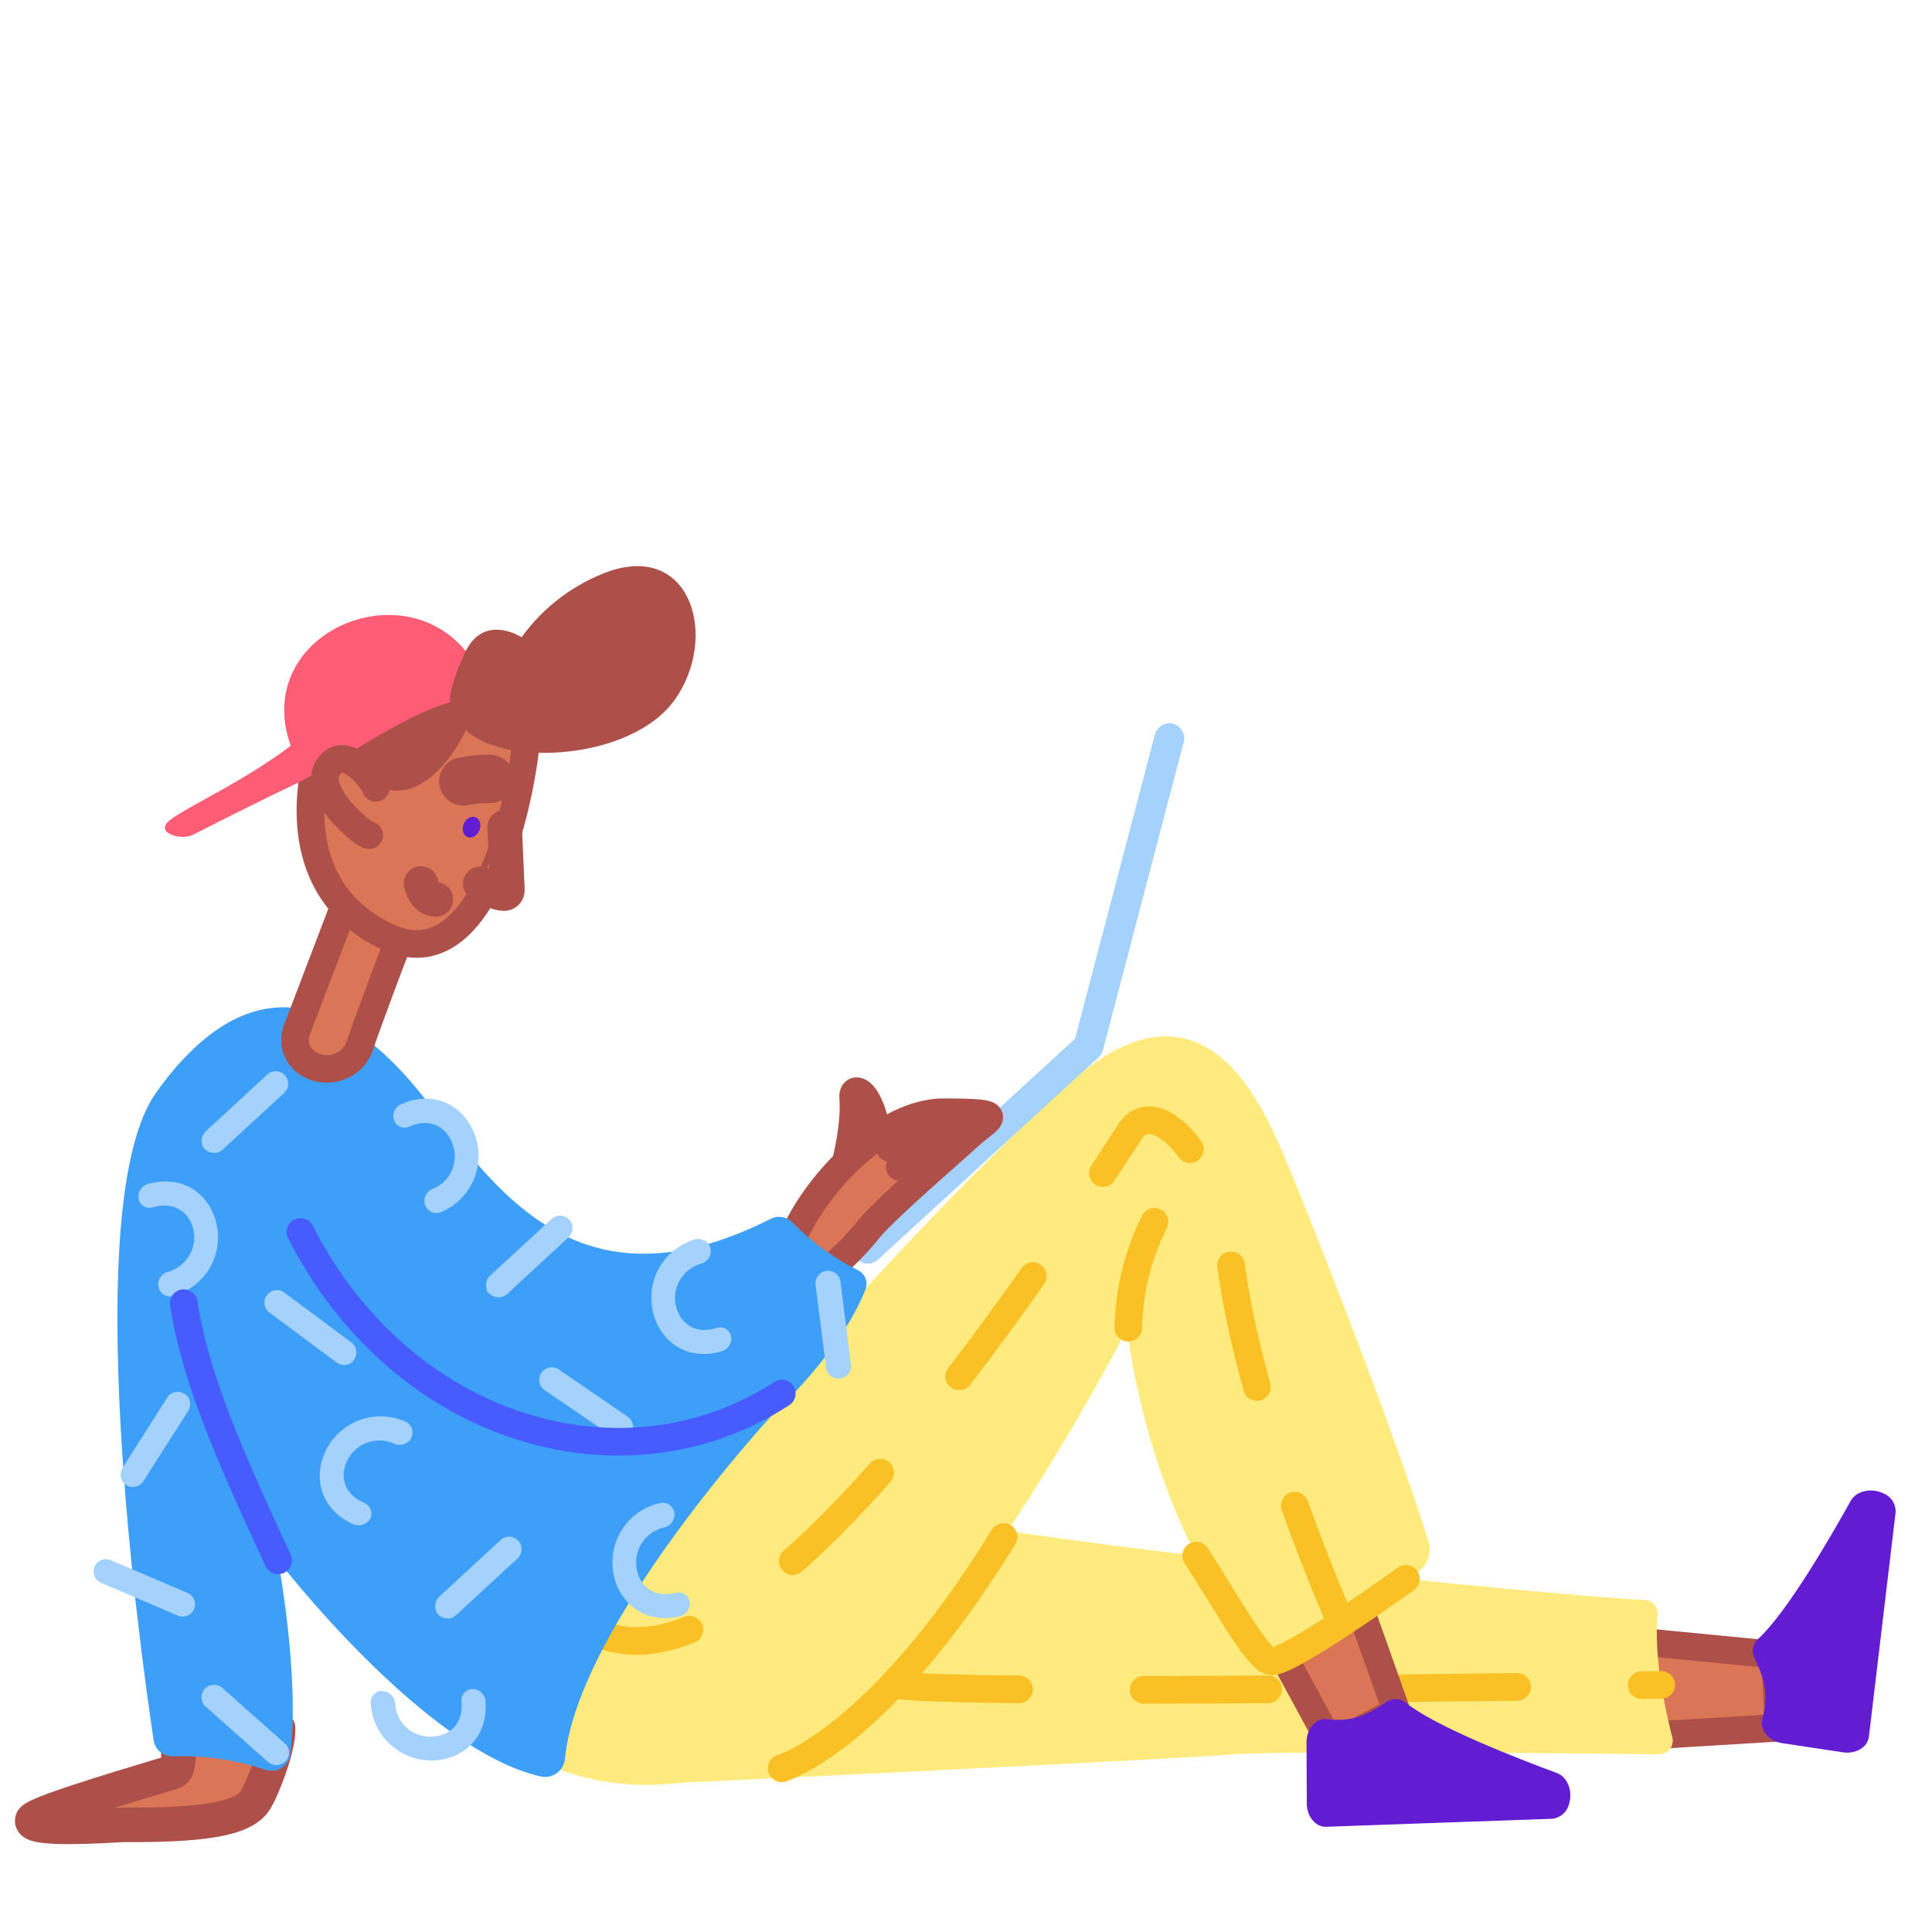
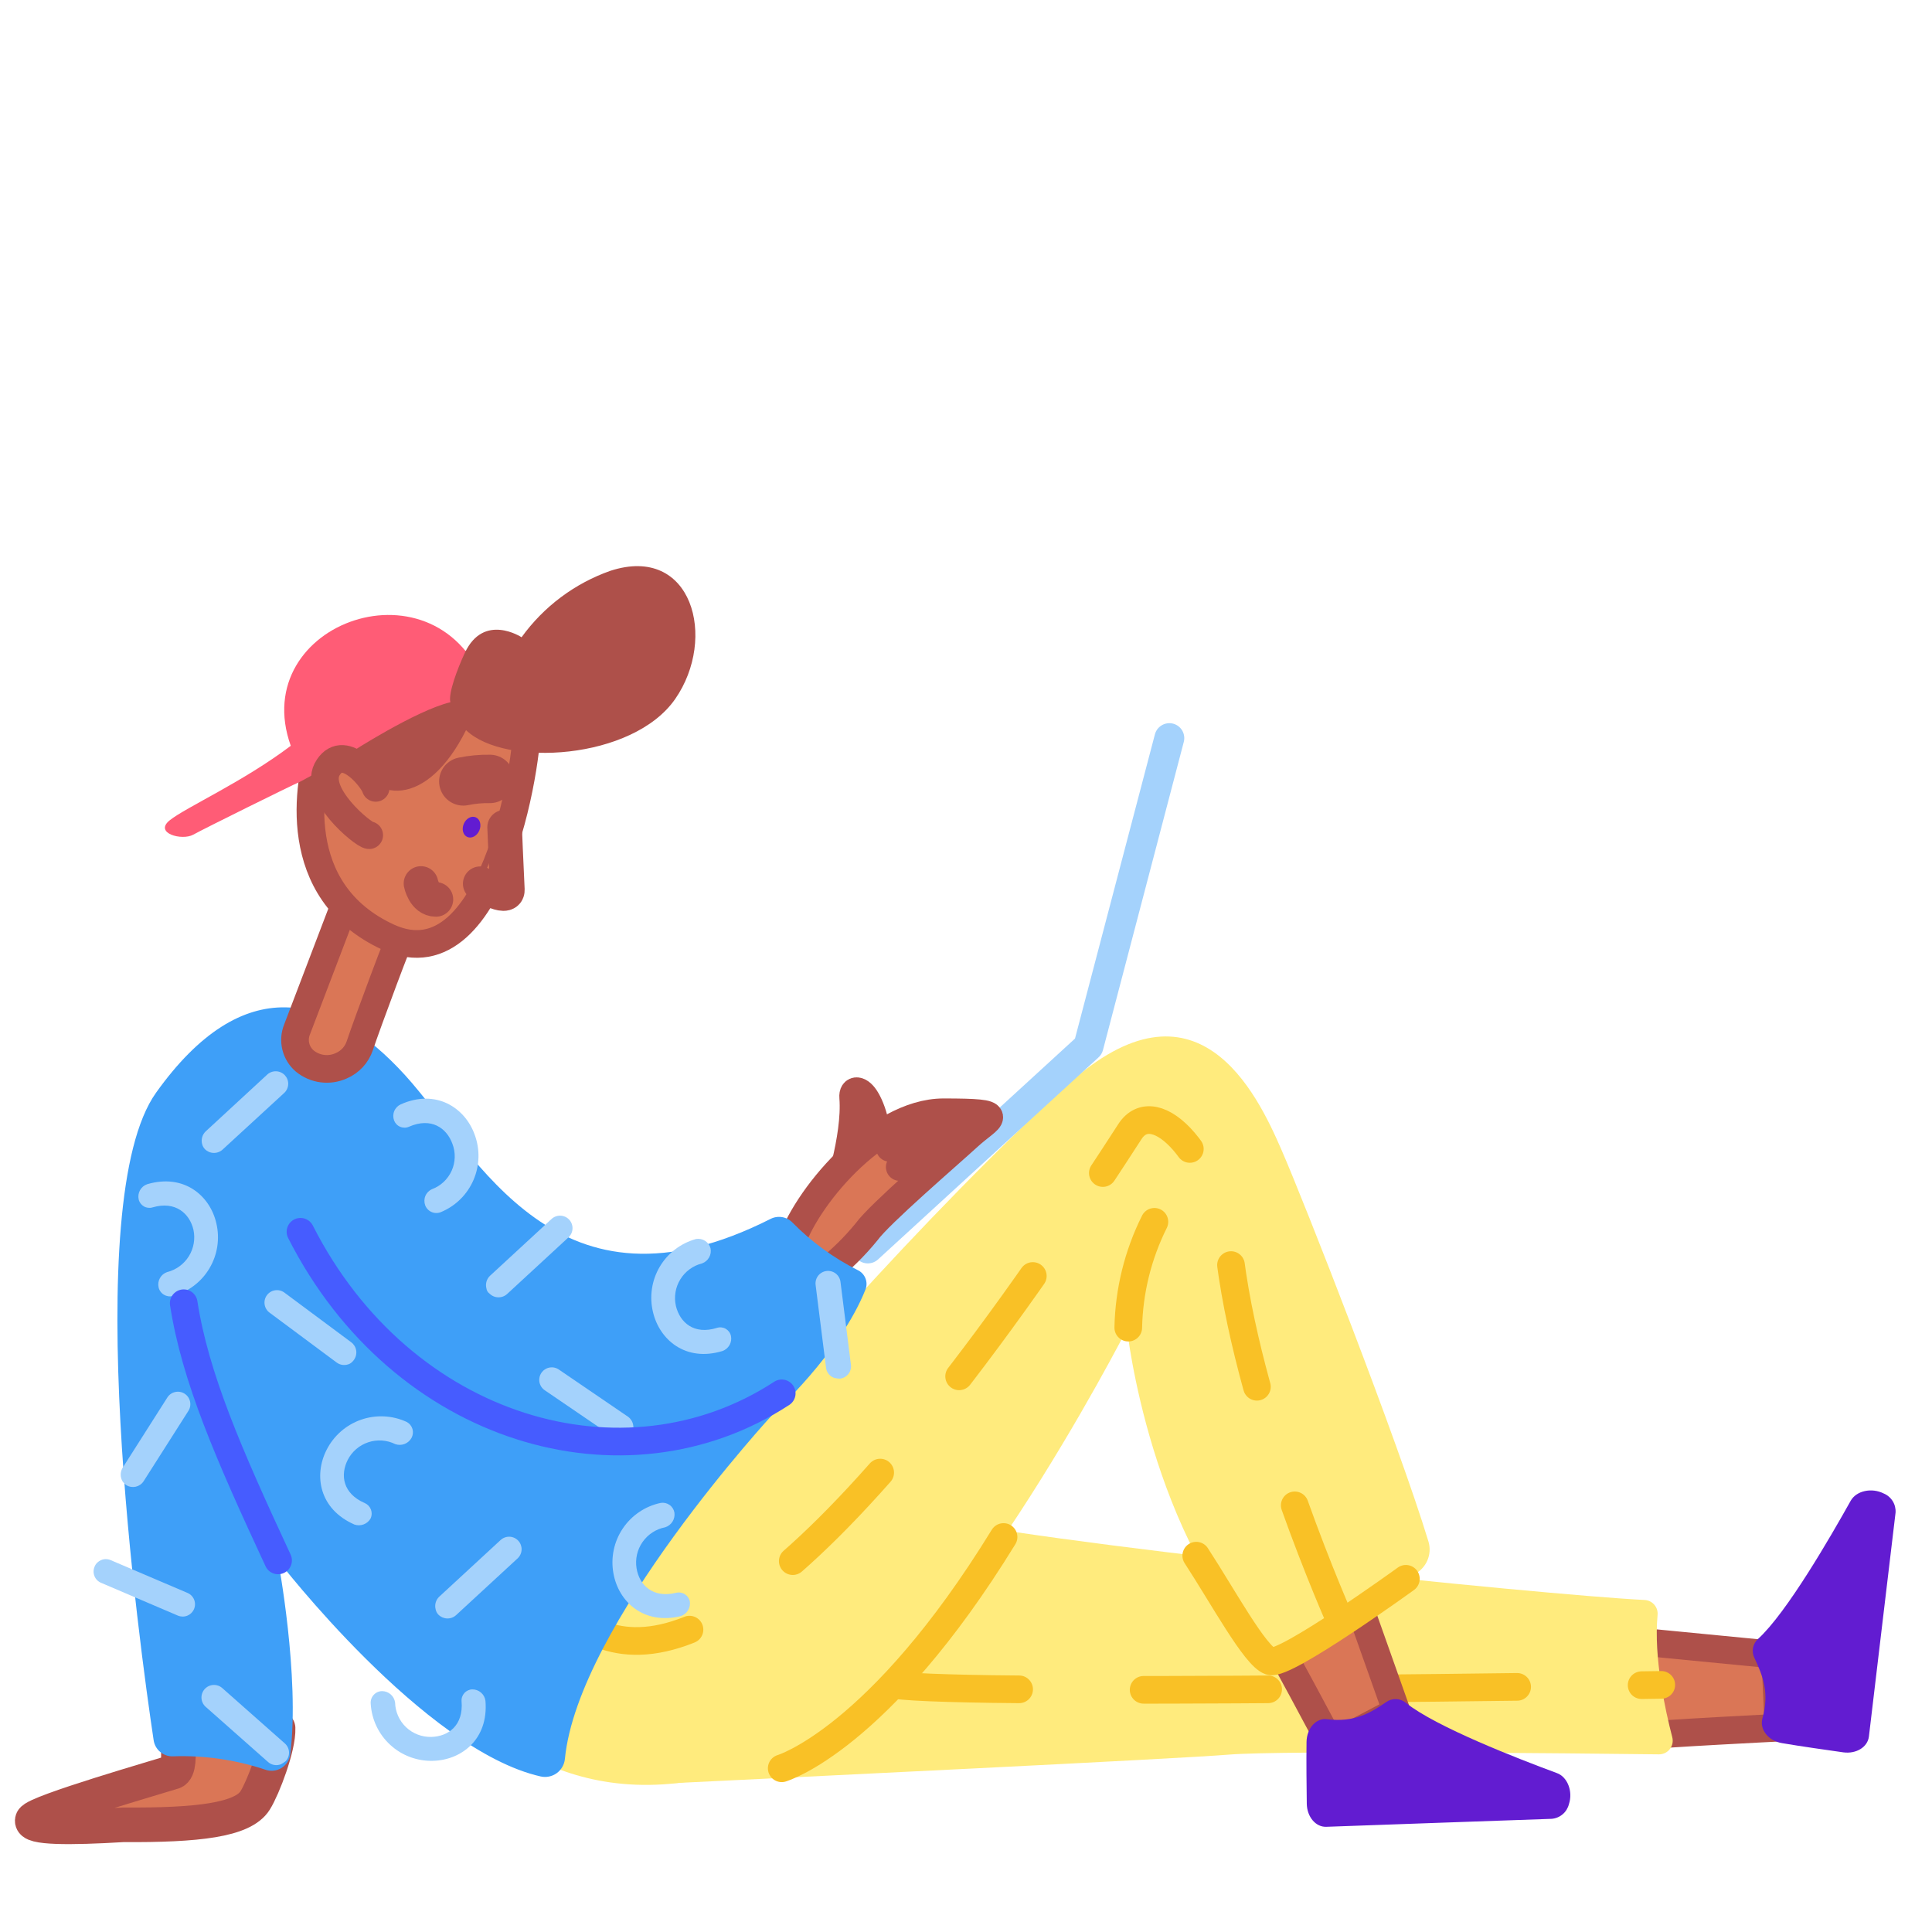
- <svg xmlns="http://www.w3.org/2000/svg" xmlns:xlink="http://www.w3.org/1999/xlink" width="108" height="108" fill="none">
-   <style>.B{stroke-linejoin:round}.C{fill:#da7656}.D{stroke:#ae504a}.E{stroke-width:1.546}.F{stroke-linecap:round}.G{fill:#621cd1}.H{stroke-width:1.933}.I{stroke-dasharray:6.96 6.96}</style>
-   <path d="M90.99 97.095l8.434-.515-.195-4.078-7.877-.765-.362 5.358z" class="B C D E" />
-   <path d="M99.617 97.443l3.424.515c.724.097 1.364-.292 1.433-.89l1.49-12.51a1.08 1.08 0 0 0-.668-1.071h0c-.668-.334-1.517-.153-1.836.404-1.113 2-3.576 6.264-5.177 7.724-.148.13-.25.306-.287.5s-.01.395.08.57c.473 1.002.85 1.948.445 3.382-.167.612.333 1.252 1.098 1.378z" class="G" />
-   <path d="M50.63 84.555c7.056 1.712 35.683 4.608 41.306 4.885a.77.77 0 0 1 .3.078c.094.046.177.11.245.19s.12.172.15.272a.77.77 0 0 1 .03.309c-.223 2.366.432 5.317.82 6.82a.76.76 0 0 1-.135.668.76.76 0 0 1-.273.219c-.107.05-.224.076-.342.073-4.342-.056-21.126-.222-24.02.014-2.825.237-24.522 1.28-31.146 1.6a.77.77 0 0 1-.738-.445.77.77 0 0 1 .14-.851L49.878 84.78a.76.76 0 0 1 .751-.225h0z" fill="#ffeb7d" />
-   <g class="B E">
-     <path d="M50.017 94.186c3.966.626 42.85 0 42.85 0" stroke="#f9c126" class="F I" />
-     <path d="M70.406 90.136l4.036 7.418 3.618-1.908-2.644-7.46-5 1.95z" class="C D" />
-   </g>
-   <path d="M73.036 97.373l.014 3.465c.014.724.5 1.308 1.1 1.28l6.25-.223 6.346-.223c.226-.02.44-.11.612-.256a1.08 1.08 0 0 0 .348-.565h0c.237-.71-.084-1.53-.682-1.74-2.143-.792-6.75-2.575-8.434-3.924a.9.9 0 0 0-1.1-.042c-.905.626-1.795 1.14-3.284.96-.612-.098-1.155.486-1.17 1.266z" class="G" />
-   <path d="M25.565 95.02c2.505 2.644 8.768 7.794 19.484 2.366 7.794-3.2 17.953-23.102 17.953-23.102s1.252 11.7 7.933 18.37c2.922-.348 5.86-3.564 8.114-4.648.328-.16.59-.43.737-.764s.173-.71.07-1.06c-1.698-5.594-6.958-19.025-8.225-21.92-1.392-3.2-4.732-10.16-11.97-3.618S40.874 79.99 39.62 82.774 25.565 95.717 25.565 95.717" fill="#ffeb7d" />
-   <g stroke="#f9c126" class="B E F">
-     <path d="M43.7 98.848s5.44-1.6 12.4-12.93m10.77 1.045c1.5 2.282 3.298 5.623 4.133 5.9s7.585-4.608 7.585-4.608M64.533 68.3c-.92 1.84-1.418 3.86-1.46 5.915" />
-     <path d="M31.98 90.415C36.35 93.98 44.63 91.96 63.14 63.3c1.392-2.227 4.87 1.253 5.636 7.167 1.17 9.032 6.192 20.25 6.192 20.25" class="I" />
-   </g>
-   <path d="M65.576 40.452c-.214-.055-.44-.023-.632.1s-.33.295-.384.51l-4.467 17.007-12.136 11.12a.85.85 0 0 0-.056 1.183c.078.084.173.15.278.197s.22.07.334.067c.21 0 .415-.08.57-.222L61.4 59.115a.83.83 0 0 0 .252-.404l4.523-17.244c.055-.214.022-.44-.1-.63s-.296-.328-.51-.384h0z" fill="#a4d2fc" />
-   <g class="C">
-     <path d="M15.545 96.608c.042 1.03-.835 3.326-1.28 4.036-.682 1.1-3.215 1.39-7.376 1.364-2.978.18-5.247.18-5.08-.265s7.236-2.477 7.877-2.686.014-3.243.014-3.243 4.565-.932 5.845.793z" class="B D H" />
-     <path d="M46.72 67.006c0-.056 1.155-3.382.974-5.664-.04-.473.376-.487.738.14.418.7.792 2.157.432 3.104" />
-   </g>
-   <g class="B D E">
-     <path d="M46.72 67.006c0-.056 1.155-3.382.974-5.664-.04-.473.376-.487.738.14.418.7.792 2.157.432 3.104" class="F" />
-     <path d="M44.172 69.692c.738-2.602 4.815-7.515 8.573-7.515s2.59.252 1.406 1.336-4.982 4.342-5.706 5.344c-.662.8-1.408 1.547-2.227 2.2l-2.046-1.364z" class="C" />
-   </g>
-   <path d="M14.807 98.918a14.64 14.64 0 0 0-5.148-.738c-.258.007-.5-.082-.708-.25s-.327-.4-.364-.656c-.78-5.19-4.217-30.102.14-36.198 4.87-6.82 9.74-5.566 13.917-.974 4.09 4.51 8.46 14.098 20.444 8.028.2-.1.428-.13.65-.09s.422.15.575.314a13.81 13.81 0 0 0 3.632 2.644c.2.093.356.258.436.463s.08.433-.004.636c-1.434 3.577-5.135 6.917-5.135 6.917S32.302 90.83 31.577 98.332c-.016.156-.065.308-.143.444s-.185.254-.313.346-.273.156-.427.188-.313.03-.467-.004C23.7 97.832 15.545 87.228 15.545 87.228s1.224 6.485.682 10.827a1.05 1.05 0 0 1-.498.779 1.05 1.05 0 0 1-.921.083h0z" fill="#3e9ff8" />
-   <path d="M23.004 80.38c-.086.155-.224.275-.4.34a.75.75 0 0 1-.516.01 2 2 0 0 0-1.51-.106c-.498.164-.9.517-1.15.983-.432.85-.278 1.892.96 2.42a.64.64 0 0 1 .32.849c-.086.155-.224.275-.4.34a.75.75 0 0 1-.516.01c-1.976-.864-2.282-2.756-1.56-4.176.4-.8 1.1-1.394 1.926-1.685a3.42 3.42 0 0 1 2.556.126.65.65 0 0 1 .198.163c.055.067.096.144.12.227a.67.67 0 0 1 .024.256c-.01.086-.035.17-.076.245h0zm-3.45-4.147a.71.71 0 0 1-.737-.07L15.07 73.38c-.15-.1-.25-.273-.278-.455a.7.7 0 0 1 .125-.519c.1-.15.273-.25.455-.278a.7.7 0 0 1 .519.125l3.744 2.784a.71.71 0 0 1 .274.456c.03.182-.015.368-.12.518a.72.72 0 0 1-.237.223h0zm7.64-4.203a.72.72 0 0 1 .195-.71l3.438-3.173a.7.7 0 0 1 .988.028.7.7 0 0 1-.028.988l-3.438 3.173c-.136.124-.316.2-.5.185s-.36-.08-.5-.212a.39.39 0 0 1-.113-.12c-.028-.047-.047-.1-.053-.157h0zm-3.423-4.648c-.064-.17-.06-.36.01-.527s.2-.303.367-.378a1.96 1.96 0 0 0 1.141-2.547c-.32-.877-1.183-1.5-2.422-.947-.077.034-.16.052-.245.053s-.168-.016-.247-.048-.15-.08-.208-.14a.63.63 0 0 1-.135-.212c-.064-.17-.06-.358.01-.526s.2-.303.367-.378c1.976-.877 3.577.195 4.12 1.67.315.828.295 1.746-.056 2.56s-1.005 1.458-1.823 1.797a.67.67 0 0 1-.259.05c-.1-.001-.177-.02-.258-.054a.67.67 0 0 1-.217-.15c-.062-.064-.1-.14-.142-.222h0zm.584 22.588a.72.72 0 0 1 .195-.71l3.437-3.173a.7.7 0 0 1 .98.035.7.7 0 0 1-.02.981l-3.452 3.186c-.137.124-.315.2-.5.184s-.36-.08-.488-.212a.59.59 0 0 1-.153-.29h0zM5.47 87.325a.68.68 0 0 1 .724-.111l4.3 1.836a.69.69 0 0 1 .352.901.69.69 0 0 1-.895.366l-4.3-1.836c-.084-.035-.16-.087-.223-.15s-.114-.14-.147-.225a.73.73 0 0 1-.05-.265c0-.09.02-.18.057-.263a.6.6 0 0 1 .18-.25h0zm10.228 11.3a.7.7 0 0 1-.372.036.71.71 0 0 1-.338-.16l-3.492-3.1a.7.7 0 0 1-.056-.988.7.7 0 0 1 .988-.056l3.492 3.1a.69.69 0 0 1 .197.753.68.68 0 0 1-.142.235 1.33 1.33 0 0 1-.278.181h0zm5.65-4.092a.74.74 0 0 1 .738.64c.007.26.065.515.17.752a1.99 1.99 0 0 0 .446.63c.188.18.4.318.654.4a1.98 1.98 0 0 0 .761.129c.946-.028 1.795-.64 1.684-2a.62.62 0 0 1 .598-.668.74.74 0 0 1 .49.181c.136.118.224.28.248.46.18 2.157-1.35 3.312-2.922 3.354a3.39 3.39 0 0 1-3.492-3.187.65.65 0 0 1 .369-.648c.08-.038.167-.06.256-.06zM8.865 71.96a.73.73 0 0 1 .473-.849c.505-.126.94-.443 1.217-.884s.368-.973.26-1.482c-.2-.904-1.002-1.628-2.282-1.252a.62.62 0 0 1-.25.023c-.085-.01-.164-.036-.237-.077s-.137-.098-.187-.165a.61.61 0 0 1-.106-.226.73.73 0 0 1 .473-.849c2.074-.612 3.52.654 3.87 2.185.204.86.063 1.768-.392 2.527s-1.188 1.3-2.044 1.537a.65.65 0 0 1-.258.013c-.086-.013-.168-.043-.242-.088a.65.65 0 0 1-.294-.412h0zm-2.02 10.842a.74.74 0 0 1-.1-.37.73.73 0 0 1 .1-.37l2.505-3.938a.65.65 0 0 1 .434-.3.7.7 0 0 1 .526.088.65.65 0 0 1 .3.434.7.7 0 0 1-.088.526L8.016 82.8a.71.71 0 0 1-.96.223.85.85 0 0 1-.221-.223zM37.7 84.555c.024.176-.014.354-.108.504s-.238.262-.407.317a2.01 2.01 0 0 0-1.267.823c-.3.43-.42.957-.333 1.473.153.932.905 1.684 2.213 1.364a.63.63 0 0 1 .486.081.64.64 0 0 1 .18.175.63.63 0 0 1 .098.231.75.75 0 0 1-.108.504c-.094.15-.238.262-.407.317-2.1.5-3.48-.835-3.757-2.394a3.4 3.4 0 0 1 2.644-3.938.66.66 0 0 1 .494.114c.144.102.24.256.27.43h0zm-2.644-4.175a.74.74 0 0 1-.737-.028l-3.855-2.628a.7.7 0 0 1-.197-.984.7.7 0 0 1 .988-.171L35.1 79.2a.72.72 0 0 1 .18.974.66.66 0 0 1-.234.207h0zm11.58-3.353a.68.68 0 0 1-.459-.571l-.585-4.636a.7.7 0 1 1 1.391-.168l.585 4.634a.67.67 0 0 1-.02.274c-.026.09-.066.172-.123.245a.68.68 0 0 1-.21.178.7.7 0 0 1-.26.083 1.27 1.27 0 0 1-.321-.04zm-6.917-7.25a.74.74 0 0 1-.473.849c-.506.127-.943.447-1.216.892a2 2 0 0 0-.245 1.488c.222.918 1.002 1.628 2.296 1.224a.61.61 0 0 1 .78.446.74.74 0 0 1-.473.849c-2.074.626-3.52-.64-3.883-2.17-.2-.86-.076-1.77.373-2.534s1.18-1.323 2.034-1.557a.71.71 0 0 1 .503.103c.15.095.258.242.305.413h0zM11.3 63.958a.72.72 0 0 1 .195-.71l3.438-3.173a.7.7 0 0 1 .988.028.7.7 0 0 1-.028.988l-3.45 3.173c-.136.124-.316.2-.5.185s-.36-.08-.5-.212c-.075-.078-.127-.174-.153-.278h0z" fill="#a4d2fc" />
-   <path d="M43.7 77.9c-8.782 5.734-21.237 2.13-26.902-9.032M10.27 72.85c.64 4.133 2.5 8.392 5.275 14.376" stroke="#465cff" class="B E F" />
-   <use xlink:href="#B" class="C" />
-   <g class="B D E">
-     <use xlink:href="#B" class="F" />
-     <path d="M17.938 41.608c-.682 2.088-1.836 8.21 3.77 10.786 6.15 2.81 8.002-11.064 7.724-12.247s-4.454-4.523-7.376-3.27-4.12 4.732-4.12 4.732z" class="C" />
-   </g>
-   <path d="M27.193 38.532c-2.616-7.572-13.416-3.756-10.94 3.16-2.672 2.018-5.86 3.437-6.764 4.16s.682 1.155 1.308.807a240.11 240.11 0 0 1 5.957-2.952c.014-.014.042-.014.056-.028.432-.237 6.346-3.48 9.964-4.384a.59.59 0 0 0 .218-.106c.065-.05.118-.113.158-.185s.063-.15.07-.232a.59.59 0 0 0-.029-.241h0z" fill="#ff5c76" />
-   <path d="M34.124 31.907c-1.996.703-3.73 2-4.968 3.716 0 0-2.115-1.392-3.173.877-.418.89-.933 2.268-.808 2.756-1.962.473-5.594 2.825-5.594 2.825 1.252 2.978 4.314 3.048 6.47-1.267 2.157 2.088 9.324 1.67 11.7-1.74s.946-8.655-3.62-7.167z" fill="#ae504a" />
-   <path d="M20.64 46.687c-.32 0-3.243-2.408-2.282-3.8.932-1.404 2.575.792 2.644 1.155" class="C" />
-   <path d="M20.64 46.687c-.32 0-3.243-2.408-2.282-3.8.932-1.404 2.575.792 2.644 1.155" class="B D E F" />
-   <path d="M26.795 46.425c.13-.304.04-.633-.2-.736s-.54.06-.67.363-.04.633.2.736.54-.06.67-.363z" class="G" />
-   <path d="M28.21 46.242l.153 3.492c.028.64-1.517-.334-1.517-.334" class="C" />
-   <g class="B D F">
-     <path d="M28.21 46.242l.153 3.492c.028.64-1.517-.334-1.517-.334" class="H" />
-     <path d="M25.9 43.68a6.72 6.72 0 0 1 1.489-.139" stroke-width="2.706" />
-     <path d="M23.533 49.387s.18.89.835.89" class="H" />
-   </g>
-   <path d="M49.74 64.167c1.016-.932 4.328-1.197 5.052-1.56z" class="C" />
-   <path d="M49.74 64.167c1.016-.932 4.328-1.197 5.052-1.56" class="B D E F" />
-   <path d="M50.296 65.238c.696-.598 3.938-2.13 3.938-2.13z" class="C" />
-   <path d="M50.296 65.238c.696-.598 3.938-2.13 3.938-2.13" class="B D E F" />
-   <defs>
-     <path id="B" d="M22.545 52.018c-.11.056-2.032 5.233-2.435 6.444-.084.248-.218.475-.396.667s-.393.344-.634.446c-.33.152-.7.208-1.06.162s-.703-.194-.985-.426a1.55 1.55 0 0 1-.432-1.754l2.478-6.5" />
-   </defs>
+ <svg xmlns="http://www.w3.org/2000/svg" width="108" height="108" viewBox="0 0 108 108" fill="none">
+   <path d="M90.989 97.094C93.187 96.886 99.422 96.58 99.422 96.58L99.228 92.502L91.351 91.737L90.989 97.094Z" fill="#DA7656" stroke="#AE504A" stroke-width="1.546" stroke-linecap="round" stroke-linejoin="round" />
+   <path d="M99.617 97.442C100.759 97.637 102.08 97.818 103.041 97.957C103.765 98.055 104.405 97.665 104.474 97.067L105.212 90.859L105.963 84.555C105.978 84.329 105.922 84.104 105.802 83.912C105.682 83.72 105.505 83.57 105.295 83.484V83.484C104.627 83.15 103.778 83.331 103.459 83.887C102.346 85.877 99.883 90.151 98.282 91.611C98.134 91.742 98.033 91.918 97.995 92.112C97.957 92.305 97.985 92.506 98.074 92.683C98.547 93.685 98.922 94.631 98.519 96.065C98.352 96.677 98.852 97.317 99.617 97.442Z" fill="#621CD1" />
+   <path d="M50.629 84.555C57.685 86.267 86.312 89.163 91.935 89.44C92.039 89.445 92.141 89.472 92.235 89.518C92.329 89.564 92.412 89.629 92.48 89.709C92.548 89.788 92.598 89.88 92.629 89.98C92.66 90.08 92.67 90.185 92.659 90.289C92.436 92.655 93.091 95.606 93.48 97.109C93.51 97.223 93.514 97.343 93.491 97.458C93.467 97.574 93.417 97.683 93.344 97.776C93.271 97.87 93.178 97.945 93.071 97.995C92.964 98.046 92.847 98.071 92.728 98.069C88.386 98.013 71.602 97.846 68.708 98.083C65.882 98.319 44.186 99.363 37.561 99.683C37.408 99.691 37.255 99.653 37.124 99.574C36.992 99.494 36.888 99.377 36.823 99.238C36.759 99.098 36.738 98.943 36.763 98.791C36.788 98.639 36.857 98.499 36.963 98.387L49.878 84.78C49.971 84.678 50.09 84.603 50.222 84.563C50.355 84.523 50.495 84.521 50.629 84.555V84.555Z" fill="#FFEB7D" />
+   <path d="M50.017 94.186C53.983 94.812 92.867 94.186 92.867 94.186" stroke="#F9C126" stroke-width="1.546" stroke-linecap="round" stroke-linejoin="round" stroke-dasharray="6.96 6.96" />
+   <path d="M70.406 90.136C71.519 92.044 74.442 97.554 74.442 97.554L78.06 95.646L75.416 88.186L70.406 90.136Z" fill="#DA7656" stroke="#AE504A" stroke-width="1.546" stroke-linecap="round" stroke-linejoin="round" />
+   <path d="M73.036 97.373C73.022 98.528 73.036 99.864 73.05 100.838C73.064 101.562 73.551 102.146 74.149 102.119L80.398 101.896L86.744 101.673C86.97 101.654 87.184 101.564 87.356 101.417C87.528 101.27 87.65 101.072 87.704 100.852V100.852C87.941 100.143 87.621 99.321 87.022 99.113C84.879 98.321 80.273 96.538 78.589 95.189C78.436 95.061 78.245 94.988 78.046 94.98C77.847 94.973 77.651 95.031 77.489 95.147C76.585 95.773 75.694 96.288 74.205 96.107C73.593 96.009 73.05 96.594 73.036 97.373Z" fill="#621CD1" />
+   <path d="M25.565 95.021C28.07 97.665 34.333 102.815 45.049 97.387C52.842 94.186 63.002 74.285 63.002 74.285C63.002 74.285 64.254 85.975 70.934 92.655C73.857 92.307 76.793 89.091 79.048 88.007C79.376 87.847 79.637 87.577 79.785 87.243C79.933 86.909 79.958 86.534 79.855 86.184C78.157 80.589 72.897 67.159 71.63 64.264C70.239 61.064 66.898 54.105 59.662 60.646C52.425 67.187 40.874 79.991 39.621 82.774C38.369 85.558 25.565 95.717 25.565 95.717" fill="#FFEB7D" />
+   <path d="M43.699 98.848C43.699 98.848 49.14 97.248 56.099 85.919" stroke="#F9C126" stroke-width="1.546" stroke-linecap="round" stroke-linejoin="round" />
+   <path d="M66.871 86.963C68.36 89.246 70.169 92.586 71.004 92.864C71.839 93.142 78.589 88.256 78.589 88.256" stroke="#F9C126" stroke-width="1.546" stroke-linecap="round" stroke-linejoin="round" />
+   <path d="M64.532 68.3C63.613 70.139 63.114 72.16 63.071 74.215" stroke="#F9C126" stroke-width="1.546" stroke-linecap="round" stroke-linejoin="round" />
+   <path d="M31.981 90.415C36.351 93.978 44.631 91.959 63.141 63.29C64.532 61.064 68.012 64.543 68.777 70.457C69.946 79.49 74.969 90.707 74.969 90.707" stroke="#F9C126" stroke-width="1.546" stroke-linecap="round" stroke-linejoin="round" stroke-dasharray="6.96 6.96" />
+   <path d="M65.576 40.452C65.362 40.398 65.135 40.43 64.945 40.542C64.754 40.654 64.616 40.837 64.56 41.051L60.093 58.057L47.957 69.177C47.796 69.328 47.7 69.536 47.689 69.757C47.679 69.978 47.755 70.195 47.902 70.36C47.98 70.444 48.074 70.511 48.18 70.557C48.285 70.602 48.399 70.625 48.514 70.624C48.725 70.624 48.928 70.545 49.084 70.402L61.401 59.115C61.523 59.008 61.61 58.868 61.653 58.712L66.176 41.468C66.23 41.254 66.198 41.026 66.086 40.836C65.973 40.646 65.79 40.508 65.576 40.452V40.452Z" fill="#A4D2FC" />
+   <path d="M15.545 96.608C15.587 97.638 14.71 99.934 14.264 100.644C13.582 101.743 11.05 102.035 6.888 102.008C3.91 102.188 1.642 102.188 1.809 101.743C1.976 101.298 9.045 99.266 9.686 99.057C10.327 98.848 9.7 95.814 9.7 95.814C9.7 95.814 14.264 94.882 15.545 96.608Z" fill="#DA7656" stroke="#AE504A" stroke-width="1.933" stroke-linecap="round" stroke-linejoin="round" />
+   <path d="M46.719 67.006C46.719 66.95 47.874 63.624 47.693 61.342C47.651 60.869 48.069 60.855 48.43 61.481C48.848 62.191 49.222 63.638 48.862 64.585" fill="#DA7656" />
+   <path d="M46.719 67.006C46.719 66.95 47.874 63.624 47.693 61.342C47.651 60.869 48.069 60.855 48.43 61.481C48.848 62.191 49.222 63.638 48.862 64.585" stroke="#AE504A" stroke-width="1.546" stroke-linecap="round" stroke-linejoin="round" />
+   <path d="M44.172 69.692C44.91 67.09 48.987 62.177 52.745 62.177C56.502 62.177 55.333 62.429 54.151 63.513C52.968 64.597 49.168 67.855 48.444 68.857C47.783 69.668 47.036 70.405 46.218 71.056L44.172 69.692Z" fill="#DA7656" stroke="#AE504A" stroke-width="1.546" stroke-linecap="round" stroke-linejoin="round" />
+   <path d="M14.807 98.918C13.149 98.367 11.405 98.117 9.659 98.18C9.401 98.187 9.149 98.098 8.952 97.932C8.754 97.765 8.625 97.531 8.588 97.276C7.808 92.084 4.371 67.173 8.727 61.078C13.597 54.258 18.468 55.512 22.644 60.103C26.735 64.612 31.104 74.201 43.088 68.131C43.289 68.032 43.517 68.001 43.737 68.041C43.957 68.081 44.159 68.191 44.312 68.354C45.37 69.428 46.597 70.321 47.944 70.999C48.144 71.091 48.3 71.257 48.38 71.462C48.461 71.666 48.459 71.894 48.376 72.098C46.943 75.674 43.241 79.015 43.241 79.015C43.241 79.015 32.302 90.83 31.577 98.332C31.561 98.488 31.512 98.639 31.433 98.775C31.355 98.912 31.248 99.03 31.12 99.122C30.993 99.214 30.847 99.278 30.693 99.309C30.539 99.341 30.38 99.34 30.227 99.306C23.7 97.832 15.545 87.228 15.545 87.228C15.545 87.228 16.769 93.713 16.227 98.055C16.209 98.215 16.154 98.368 16.068 98.503C15.981 98.638 15.865 98.751 15.728 98.835C15.591 98.918 15.437 98.969 15.277 98.983C15.118 98.997 14.957 98.975 14.807 98.918V98.918Z" fill="#3E9FF8" />
+   <path d="M23.004 80.381C22.918 80.536 22.78 80.656 22.615 80.719C22.45 80.783 22.267 80.786 22.099 80.728C21.63 80.496 21.087 80.458 20.59 80.622C20.093 80.786 19.679 81.139 19.44 81.605C19.008 82.454 19.162 83.498 20.401 84.027C20.555 84.097 20.676 84.226 20.736 84.385C20.796 84.544 20.791 84.721 20.721 84.876C20.635 85.031 20.497 85.151 20.331 85.214C20.166 85.278 19.983 85.281 19.816 85.224C17.839 84.36 17.533 82.468 18.257 81.048C18.656 80.258 19.347 79.653 20.183 79.363C21.019 79.072 21.935 79.117 22.738 79.489C22.814 79.53 22.882 79.586 22.936 79.653C22.991 79.72 23.032 79.797 23.057 79.88C23.081 79.963 23.089 80.049 23.08 80.135C23.071 80.221 23.045 80.305 23.004 80.381V80.381Z" fill="#A4D2FC" />
+   <path d="M19.553 76.233C19.435 76.29 19.304 76.314 19.174 76.302C19.044 76.29 18.92 76.242 18.815 76.163L15.071 73.38C14.922 73.271 14.822 73.108 14.793 72.925C14.764 72.742 14.809 72.555 14.918 72.406C15.027 72.257 15.191 72.156 15.374 72.128C15.556 72.099 15.743 72.144 15.893 72.253L19.637 75.036C19.784 75.147 19.882 75.31 19.911 75.492C19.939 75.674 19.896 75.86 19.79 76.01C19.729 76.102 19.648 76.178 19.553 76.233V76.233Z" fill="#A4D2FC" />
+   <path d="M27.193 72.03C27.159 71.905 27.159 71.773 27.193 71.648C27.227 71.523 27.295 71.41 27.388 71.32L30.826 68.147C30.96 68.02 31.14 67.951 31.326 67.957C31.511 67.962 31.686 68.04 31.814 68.175C31.941 68.31 32.01 68.49 32.004 68.675C31.999 68.86 31.921 69.036 31.786 69.163L28.348 72.336C28.212 72.46 28.033 72.526 27.849 72.521C27.664 72.516 27.489 72.44 27.36 72.308C27.314 72.277 27.275 72.235 27.247 72.187C27.218 72.139 27.2 72.086 27.193 72.03V72.03Z" fill="#A4D2FC" />
+   <path d="M23.77 67.382C23.706 67.212 23.709 67.023 23.778 66.855C23.848 66.687 23.98 66.552 24.145 66.478C24.389 66.387 24.611 66.249 24.801 66.071C24.99 65.893 25.142 65.68 25.249 65.443C25.355 65.206 25.413 64.95 25.419 64.691C25.426 64.431 25.381 64.173 25.287 63.931C24.966 63.054 24.104 62.442 22.865 62.984C22.788 63.019 22.704 63.037 22.619 63.038C22.535 63.038 22.451 63.022 22.373 62.989C22.295 62.957 22.224 62.909 22.165 62.848C22.106 62.787 22.06 62.715 22.03 62.636C21.966 62.466 21.969 62.278 22.039 62.11C22.108 61.942 22.24 61.807 22.406 61.732C24.382 60.855 25.983 61.927 26.525 63.402C26.84 64.23 26.82 65.148 26.469 65.961C26.119 66.775 25.465 67.419 24.646 67.758C24.564 67.792 24.476 67.809 24.387 67.808C24.299 67.808 24.211 67.789 24.129 67.754C24.047 67.719 23.974 67.668 23.912 67.604C23.85 67.54 23.802 67.465 23.77 67.382V67.382Z" fill="#A4D2FC" />
+   <path d="M24.354 89.969C24.32 89.844 24.32 89.713 24.354 89.588C24.388 89.463 24.456 89.35 24.549 89.26L27.986 86.087C28.122 85.963 28.3 85.897 28.484 85.903C28.667 85.91 28.841 85.988 28.967 86.122C29.093 86.255 29.162 86.433 29.158 86.616C29.154 86.8 29.078 86.974 28.947 87.103L25.495 90.288C25.359 90.412 25.18 90.478 24.996 90.473C24.812 90.468 24.637 90.391 24.507 90.26C24.43 90.18 24.377 90.079 24.354 89.969V89.969Z" fill="#A4D2FC" />
+   <path d="M5.469 87.325C5.566 87.239 5.686 87.183 5.814 87.163C5.942 87.144 6.074 87.161 6.192 87.214L10.493 89.05C10.658 89.124 10.788 89.259 10.854 89.428C10.92 89.596 10.917 89.784 10.845 89.95C10.774 90.117 10.64 90.248 10.473 90.317C10.305 90.385 10.117 90.385 9.95 90.316L5.65 88.48C5.566 88.445 5.49 88.394 5.427 88.329C5.363 88.264 5.313 88.188 5.28 88.104C5.246 88.019 5.229 87.929 5.231 87.839C5.232 87.748 5.252 87.659 5.288 87.576C5.325 87.478 5.388 87.391 5.469 87.325V87.325Z" fill="#A4D2FC" />
+   <path d="M15.698 98.626C15.579 98.671 15.45 98.684 15.325 98.662C15.2 98.64 15.084 98.584 14.988 98.5L11.496 95.411C11.357 95.287 11.274 95.114 11.263 94.928C11.253 94.743 11.316 94.561 11.44 94.423C11.564 94.284 11.737 94.201 11.923 94.19C12.108 94.18 12.29 94.243 12.428 94.367L15.92 97.456C15.99 97.517 16.047 97.591 16.087 97.674C16.128 97.757 16.151 97.847 16.157 97.939C16.162 98.031 16.148 98.123 16.117 98.21C16.086 98.297 16.038 98.377 15.976 98.445C15.891 98.516 15.798 98.577 15.698 98.626V98.626Z" fill="#A4D2FC" />
+   <path d="M21.348 94.534C21.528 94.533 21.702 94.597 21.838 94.715C21.974 94.832 22.062 94.996 22.086 95.174C22.093 95.434 22.151 95.689 22.257 95.926C22.363 96.163 22.514 96.377 22.703 96.556C22.892 96.734 23.114 96.874 23.357 96.966C23.599 97.058 23.858 97.102 24.117 97.095C25.064 97.067 25.913 96.455 25.802 95.105C25.795 95.021 25.805 94.937 25.832 94.858C25.859 94.778 25.902 94.705 25.958 94.642C26.014 94.58 26.082 94.53 26.158 94.494C26.234 94.459 26.316 94.439 26.4 94.437C26.58 94.435 26.754 94.499 26.89 94.617C27.026 94.735 27.114 94.899 27.137 95.077C27.317 97.234 25.787 98.389 24.215 98.431C23.332 98.459 22.474 98.142 21.822 97.546C21.17 96.951 20.776 96.125 20.723 95.244C20.715 95.156 20.724 95.067 20.751 94.982C20.779 94.898 20.823 94.82 20.882 94.754C20.94 94.687 21.012 94.633 21.092 94.595C21.172 94.558 21.259 94.537 21.348 94.534Z" fill="#A4D2FC" />
+   <path d="M8.865 71.961C8.826 71.786 8.852 71.603 8.94 71.446C9.027 71.29 9.168 71.171 9.338 71.112C9.843 70.986 10.279 70.669 10.555 70.228C10.83 69.786 10.923 69.255 10.814 68.746C10.605 67.841 9.812 67.118 8.531 67.493C8.451 67.518 8.366 67.526 8.283 67.517C8.199 67.507 8.118 67.481 8.045 67.439C7.972 67.397 7.909 67.341 7.858 67.274C7.808 67.207 7.771 67.13 7.752 67.048C7.713 66.873 7.74 66.69 7.827 66.533C7.914 66.377 8.056 66.258 8.225 66.199C10.299 65.587 11.746 66.853 12.094 68.384C12.298 69.245 12.157 70.152 11.702 70.911C11.247 71.67 10.514 72.222 9.658 72.448C9.574 72.47 9.487 72.474 9.401 72.461C9.315 72.448 9.232 72.418 9.158 72.373C9.084 72.327 9.02 72.267 8.97 72.196C8.919 72.126 8.883 72.045 8.865 71.961V71.961Z" fill="#A4D2FC" />
+   <path d="M6.846 82.802C6.782 82.69 6.747 82.563 6.747 82.433C6.747 82.303 6.782 82.176 6.846 82.064L9.352 78.126C9.449 77.969 9.606 77.857 9.786 77.816C9.966 77.774 10.155 77.805 10.312 77.903C10.469 78.001 10.58 78.157 10.622 78.337C10.664 78.517 10.632 78.707 10.535 78.864L8.028 82.802C7.928 82.956 7.772 83.065 7.593 83.107C7.414 83.148 7.226 83.119 7.068 83.025C6.981 82.965 6.906 82.889 6.846 82.802Z" fill="#A4D2FC" />
+   <path d="M37.701 84.555C37.725 84.731 37.687 84.91 37.593 85.06C37.498 85.21 37.354 85.322 37.185 85.376C36.672 85.475 36.218 85.771 35.919 86.2C35.62 86.629 35.5 87.157 35.585 87.673C35.738 88.605 36.49 89.357 37.798 89.037C37.88 89.017 37.966 89.014 38.049 89.028C38.133 89.042 38.212 89.072 38.284 89.118C38.355 89.163 38.417 89.223 38.465 89.292C38.513 89.362 38.547 89.441 38.563 89.524C38.588 89.699 38.55 89.878 38.456 90.028C38.361 90.178 38.217 90.29 38.048 90.345C35.947 90.846 34.569 89.51 34.291 87.951C34.132 87.08 34.319 86.18 34.813 85.445C35.307 84.709 36.068 84.195 36.935 84.013C37.109 83.984 37.286 84.025 37.429 84.127C37.573 84.228 37.67 84.382 37.701 84.555V84.555Z" fill="#A4D2FC" />
+   <path d="M35.056 80.381C34.942 80.441 34.813 80.47 34.684 80.466C34.554 80.461 34.428 80.422 34.319 80.353L30.464 77.724C30.386 77.673 30.318 77.607 30.265 77.53C30.213 77.452 30.176 77.365 30.158 77.274C30.14 77.182 30.14 77.088 30.159 76.996C30.177 76.904 30.214 76.817 30.267 76.74C30.32 76.663 30.388 76.597 30.467 76.547C30.545 76.496 30.633 76.462 30.726 76.446C30.818 76.43 30.912 76.433 31.003 76.454C31.094 76.475 31.18 76.514 31.256 76.569L35.111 79.199C35.259 79.308 35.361 79.47 35.394 79.651C35.428 79.832 35.391 80.019 35.291 80.174C35.23 80.26 35.15 80.331 35.056 80.381V80.381Z" fill="#A4D2FC" />
+   <path d="M46.635 77.026C46.512 76.985 46.404 76.909 46.322 76.808C46.241 76.707 46.19 76.585 46.176 76.456L45.592 71.82C45.572 71.637 45.625 71.453 45.74 71.308C45.855 71.164 46.022 71.071 46.205 71.049C46.388 71.027 46.572 71.078 46.718 71.191C46.864 71.304 46.959 71.47 46.983 71.653L47.568 76.287C47.58 76.379 47.574 76.472 47.549 76.561C47.525 76.65 47.483 76.733 47.426 76.806C47.369 76.879 47.298 76.939 47.217 76.984C47.136 77.029 47.048 77.057 46.956 77.067C46.848 77.067 46.74 77.053 46.635 77.026Z" fill="#A4D2FC" />
+   <path d="M39.718 69.776C39.756 69.951 39.728 70.133 39.641 70.289C39.554 70.445 39.414 70.564 39.245 70.625C38.739 70.752 38.303 71.072 38.03 71.517C37.756 71.962 37.668 72.496 37.784 73.005C38.007 73.923 38.786 74.633 40.08 74.229C40.161 74.203 40.245 74.194 40.329 74.203C40.413 74.212 40.494 74.238 40.568 74.28C40.641 74.322 40.705 74.379 40.755 74.446C40.805 74.514 40.841 74.592 40.86 74.674C40.897 74.849 40.87 75.031 40.783 75.187C40.696 75.343 40.555 75.463 40.387 75.523C38.313 76.149 36.865 74.883 36.504 73.352C36.294 72.49 36.428 71.581 36.877 70.817C37.327 70.053 38.056 69.495 38.911 69.26C39.086 69.231 39.265 69.268 39.414 69.363C39.563 69.458 39.671 69.605 39.718 69.776V69.776Z" fill="#A4D2FC" />
+   <path d="M11.3 63.958C11.266 63.834 11.265 63.702 11.3 63.577C11.334 63.452 11.402 63.338 11.495 63.248L14.932 60.075C14.999 60.012 15.078 59.963 15.163 59.93C15.249 59.898 15.341 59.882 15.432 59.885C15.524 59.887 15.614 59.908 15.698 59.946C15.782 59.983 15.857 60.037 15.921 60.103C15.983 60.17 16.033 60.249 16.066 60.334C16.098 60.42 16.114 60.511 16.111 60.603C16.108 60.695 16.088 60.785 16.05 60.869C16.013 60.953 15.959 61.028 15.893 61.091L12.441 64.264C12.305 64.388 12.126 64.454 11.942 64.449C11.757 64.444 11.582 64.368 11.453 64.237C11.378 64.159 11.326 64.063 11.3 63.958V63.958Z" fill="#A4D2FC" />
+   <path d="M43.699 77.889C34.917 83.623 22.462 80.019 16.797 68.857" stroke="#465CFF" stroke-width="1.546" stroke-linecap="round" stroke-linejoin="round" />
+   <path d="M10.27 72.851C10.911 76.984 12.761 81.243 15.545 87.228" stroke="#465CFF" stroke-width="1.546" stroke-linecap="round" stroke-linejoin="round" />
+   <path d="M22.545 52.017C22.434 52.073 20.513 57.251 20.11 58.462C20.026 58.709 19.891 58.936 19.714 59.128C19.536 59.32 19.32 59.472 19.08 59.575C18.749 59.727 18.381 59.783 18.019 59.736C17.657 59.689 17.316 59.542 17.034 59.31C16.788 59.099 16.614 58.817 16.537 58.503C16.459 58.188 16.482 57.857 16.602 57.556L19.08 51.057" fill="#DA7656" />
+   <path d="M22.545 52.017C22.434 52.073 20.513 57.251 20.11 58.462C20.026 58.709 19.891 58.936 19.714 59.128C19.536 59.32 19.32 59.472 19.08 59.575C18.749 59.727 18.381 59.783 18.019 59.736C17.657 59.689 17.316 59.542 17.034 59.31C16.788 59.099 16.614 58.817 16.537 58.503C16.459 58.188 16.482 57.857 16.602 57.556L19.08 51.057" stroke="#AE504A" stroke-width="1.546" stroke-linecap="round" stroke-linejoin="round" />
+   <path d="M17.938 41.608C17.256 43.696 16.102 49.819 21.71 52.393C27.861 55.205 29.712 41.33 29.434 40.147C29.156 38.964 24.98 35.623 22.058 36.876C19.135 38.128 17.938 41.608 17.938 41.608Z" fill="#DA7656" stroke="#AE504A" stroke-width="1.546" stroke-linecap="round" stroke-linejoin="round" />
+   <path d="M27.193 38.532C24.577 30.96 13.777 34.776 16.254 41.691C13.582 43.709 10.395 45.129 9.491 45.852C8.586 46.576 10.173 47.007 10.799 46.66C11.398 46.326 16.324 43.89 16.755 43.708C16.769 43.694 16.797 43.694 16.811 43.68C17.243 43.443 23.157 40.2 26.776 39.296C26.855 39.276 26.929 39.24 26.994 39.19C27.059 39.14 27.113 39.077 27.152 39.005C27.191 38.934 27.215 38.854 27.222 38.773C27.229 38.691 27.219 38.609 27.193 38.532V38.532Z" fill="#FF5C76" />
+   <path d="M34.124 31.907C32.128 32.61 30.394 33.907 29.156 35.623C29.156 35.623 27.041 34.232 25.983 36.5C25.566 37.391 25.05 38.768 25.176 39.255C23.214 39.729 19.581 42.081 19.581 42.081C20.834 45.059 23.895 45.128 26.052 40.814C28.21 42.902 35.377 42.484 37.743 39.075C40.109 35.665 38.689 30.42 34.124 31.907Z" fill="#AE504A" />
+   <path d="M20.639 46.687C20.318 46.687 17.396 44.28 18.356 42.888C19.288 41.484 20.931 43.68 21 44.043" fill="#DA7656" />
+   <path d="M20.639 46.687C20.318 46.687 17.396 44.28 18.356 42.888C19.288 41.484 20.931 43.68 21 44.043" stroke="#AE504A" stroke-width="1.546" stroke-linecap="round" stroke-linejoin="round" />
+   <path d="M26.795 46.425C26.925 46.121 26.837 45.792 26.596 45.689C26.356 45.586 26.056 45.748 25.926 46.052C25.796 46.356 25.885 46.685 26.125 46.788C26.365 46.892 26.665 46.729 26.795 46.425Z" fill="#621CD1" />
+   <path d="M28.209 46.242C28.209 46.242 28.293 48.343 28.362 49.734C28.39 50.374 26.845 49.4 26.845 49.4" fill="#DA7656" />
+   <path d="M28.209 46.242C28.209 46.242 28.293 48.343 28.362 49.734C28.39 50.374 26.845 49.4 26.845 49.4" stroke="#AE504A" stroke-width="1.933" stroke-linecap="round" stroke-linejoin="round" />
+   <path d="M25.899 43.681C26.389 43.58 26.888 43.533 27.388 43.542" stroke="#AE504A" stroke-width="2.706" stroke-linecap="round" stroke-linejoin="round" />
+   <path d="M23.533 49.387C23.533 49.387 23.713 50.278 24.368 50.278" stroke="#AE504A" stroke-width="1.933" stroke-linecap="round" stroke-linejoin="round" />
+   <path d="M49.739 64.167C50.755 63.235 54.067 62.97 54.791 62.608Z" fill="#DA7656" />
+   <path d="M49.739 64.167C50.755 63.235 54.067 62.97 54.791 62.608" stroke="#AE504A" stroke-width="1.546" stroke-linecap="round" stroke-linejoin="round" />
+   <path d="M50.296 65.238C50.992 64.64 54.234 63.109 54.234 63.109Z" fill="#DA7656" />
+   <path d="M50.296 65.238C50.992 64.64 54.234 63.109 54.234 63.109" stroke="#AE504A" stroke-width="1.546" stroke-linecap="round" stroke-linejoin="round" />
</svg>
